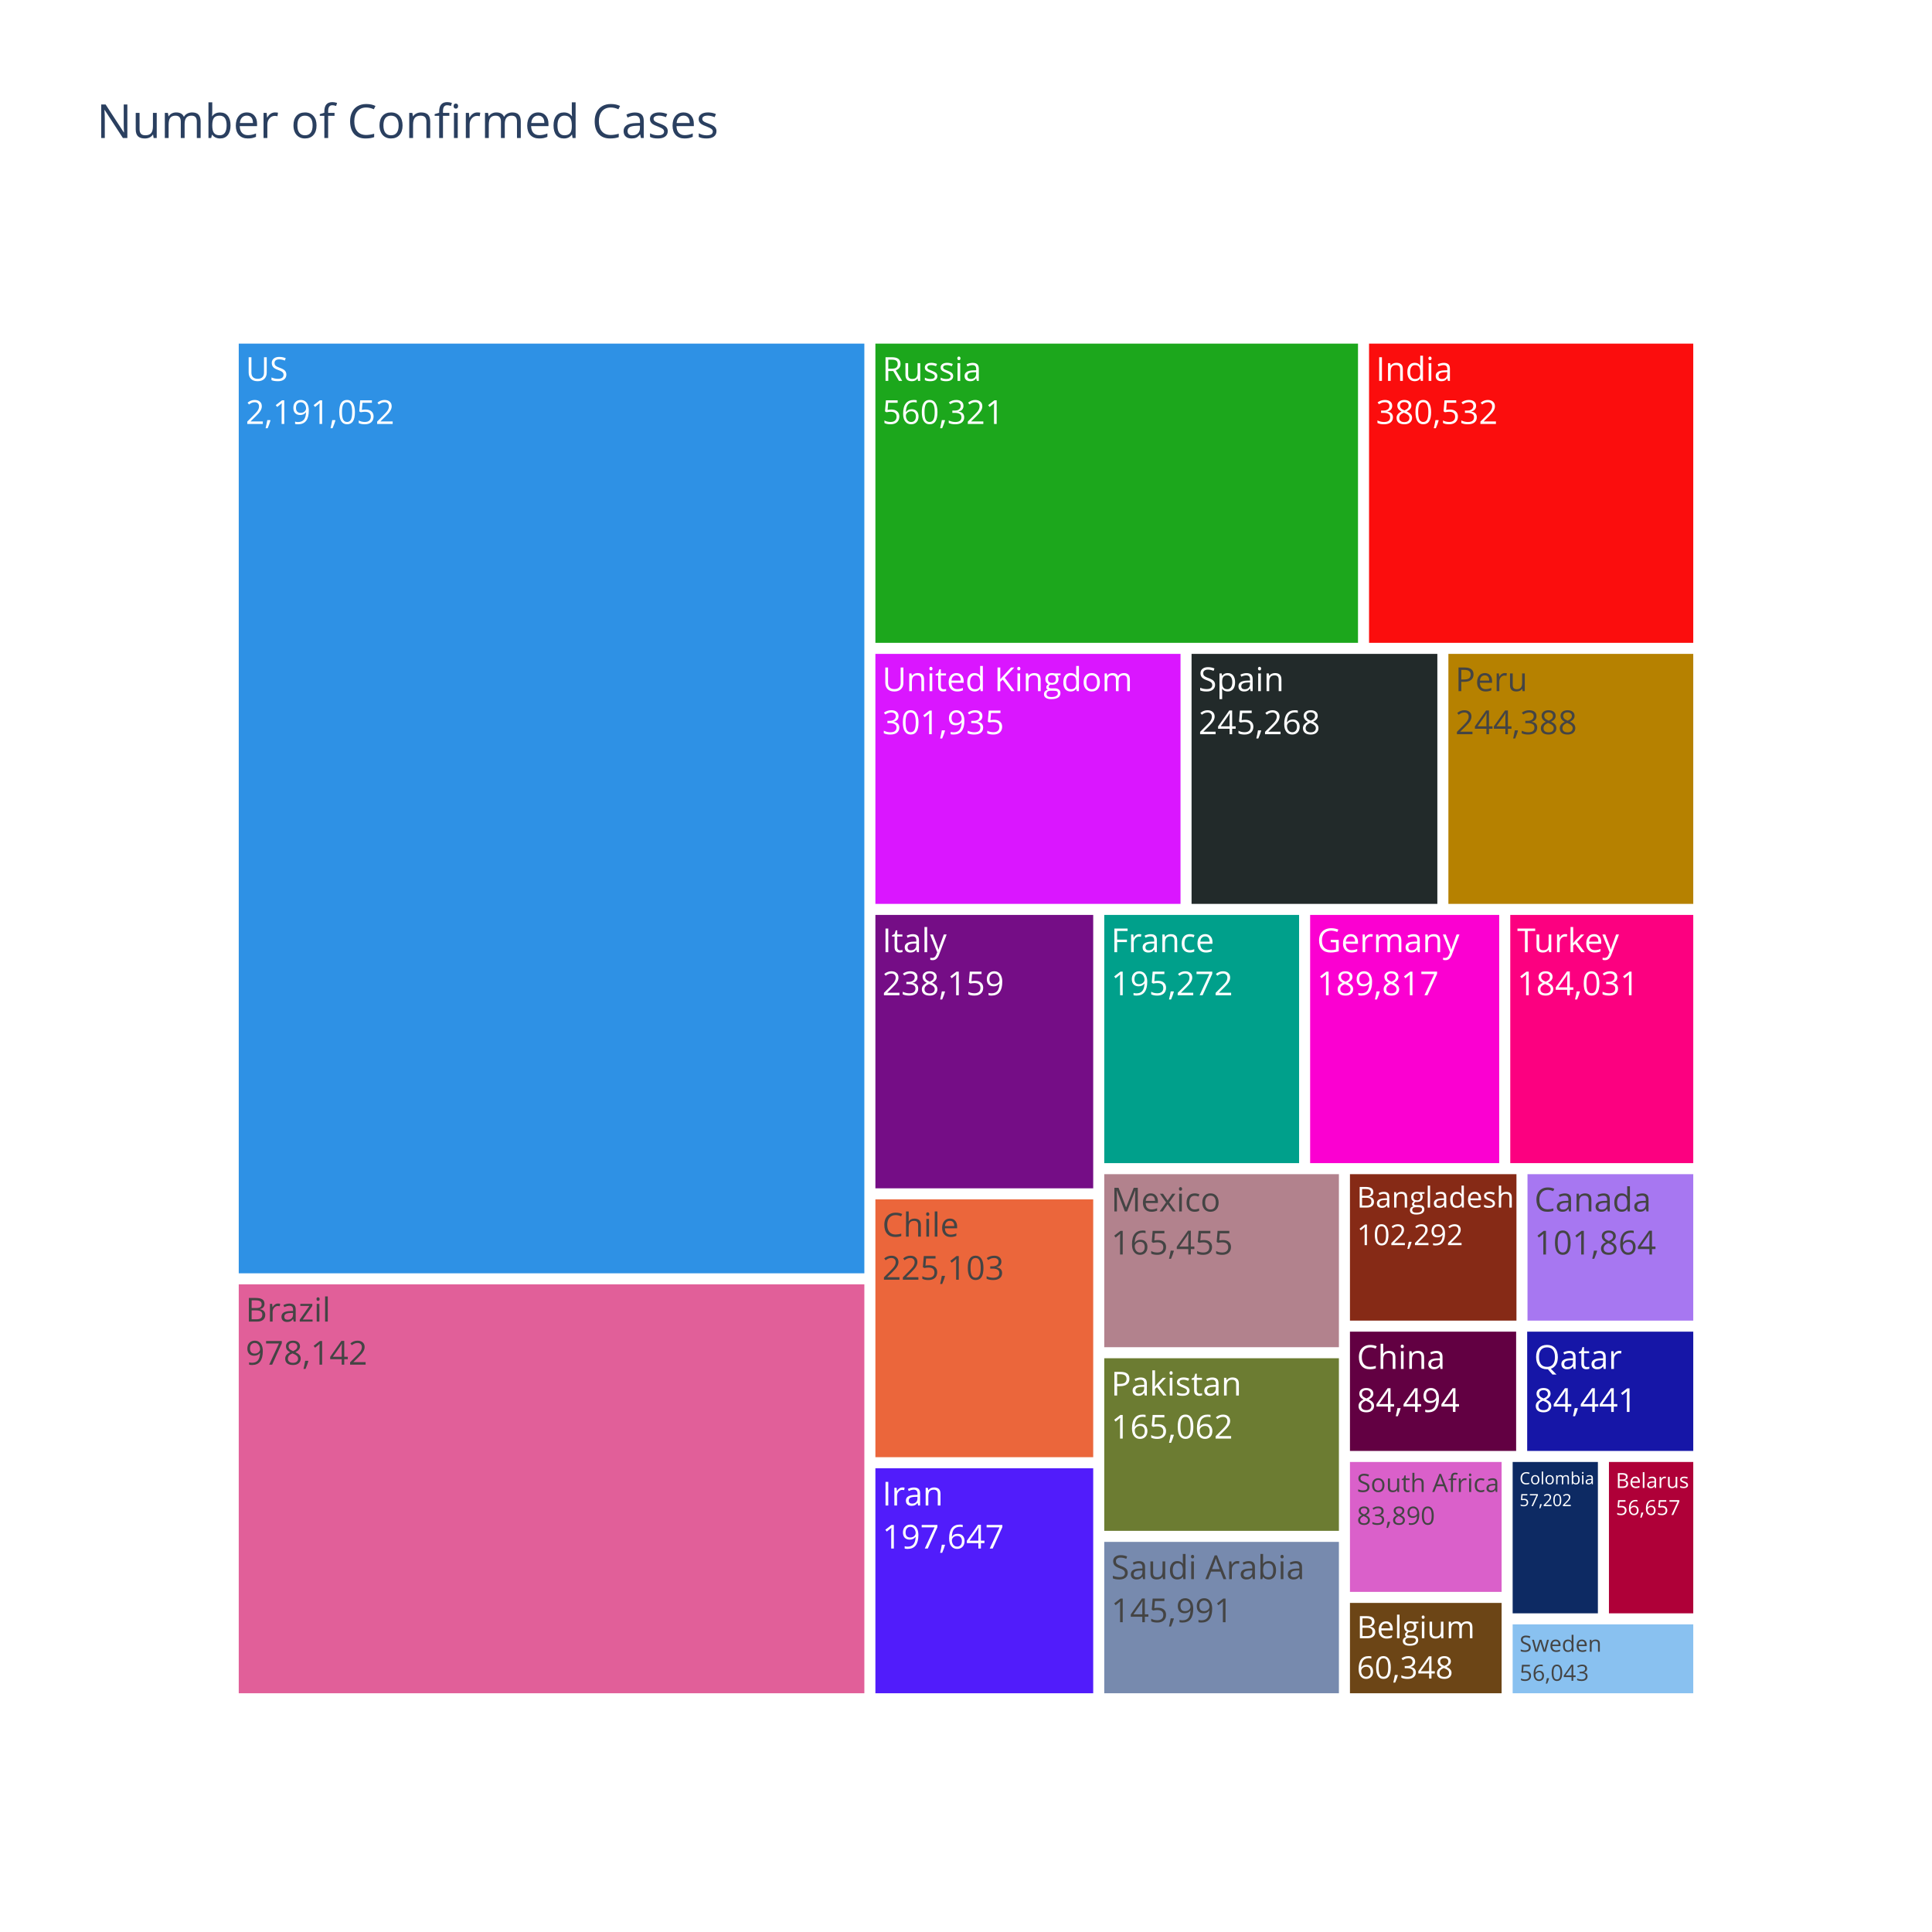
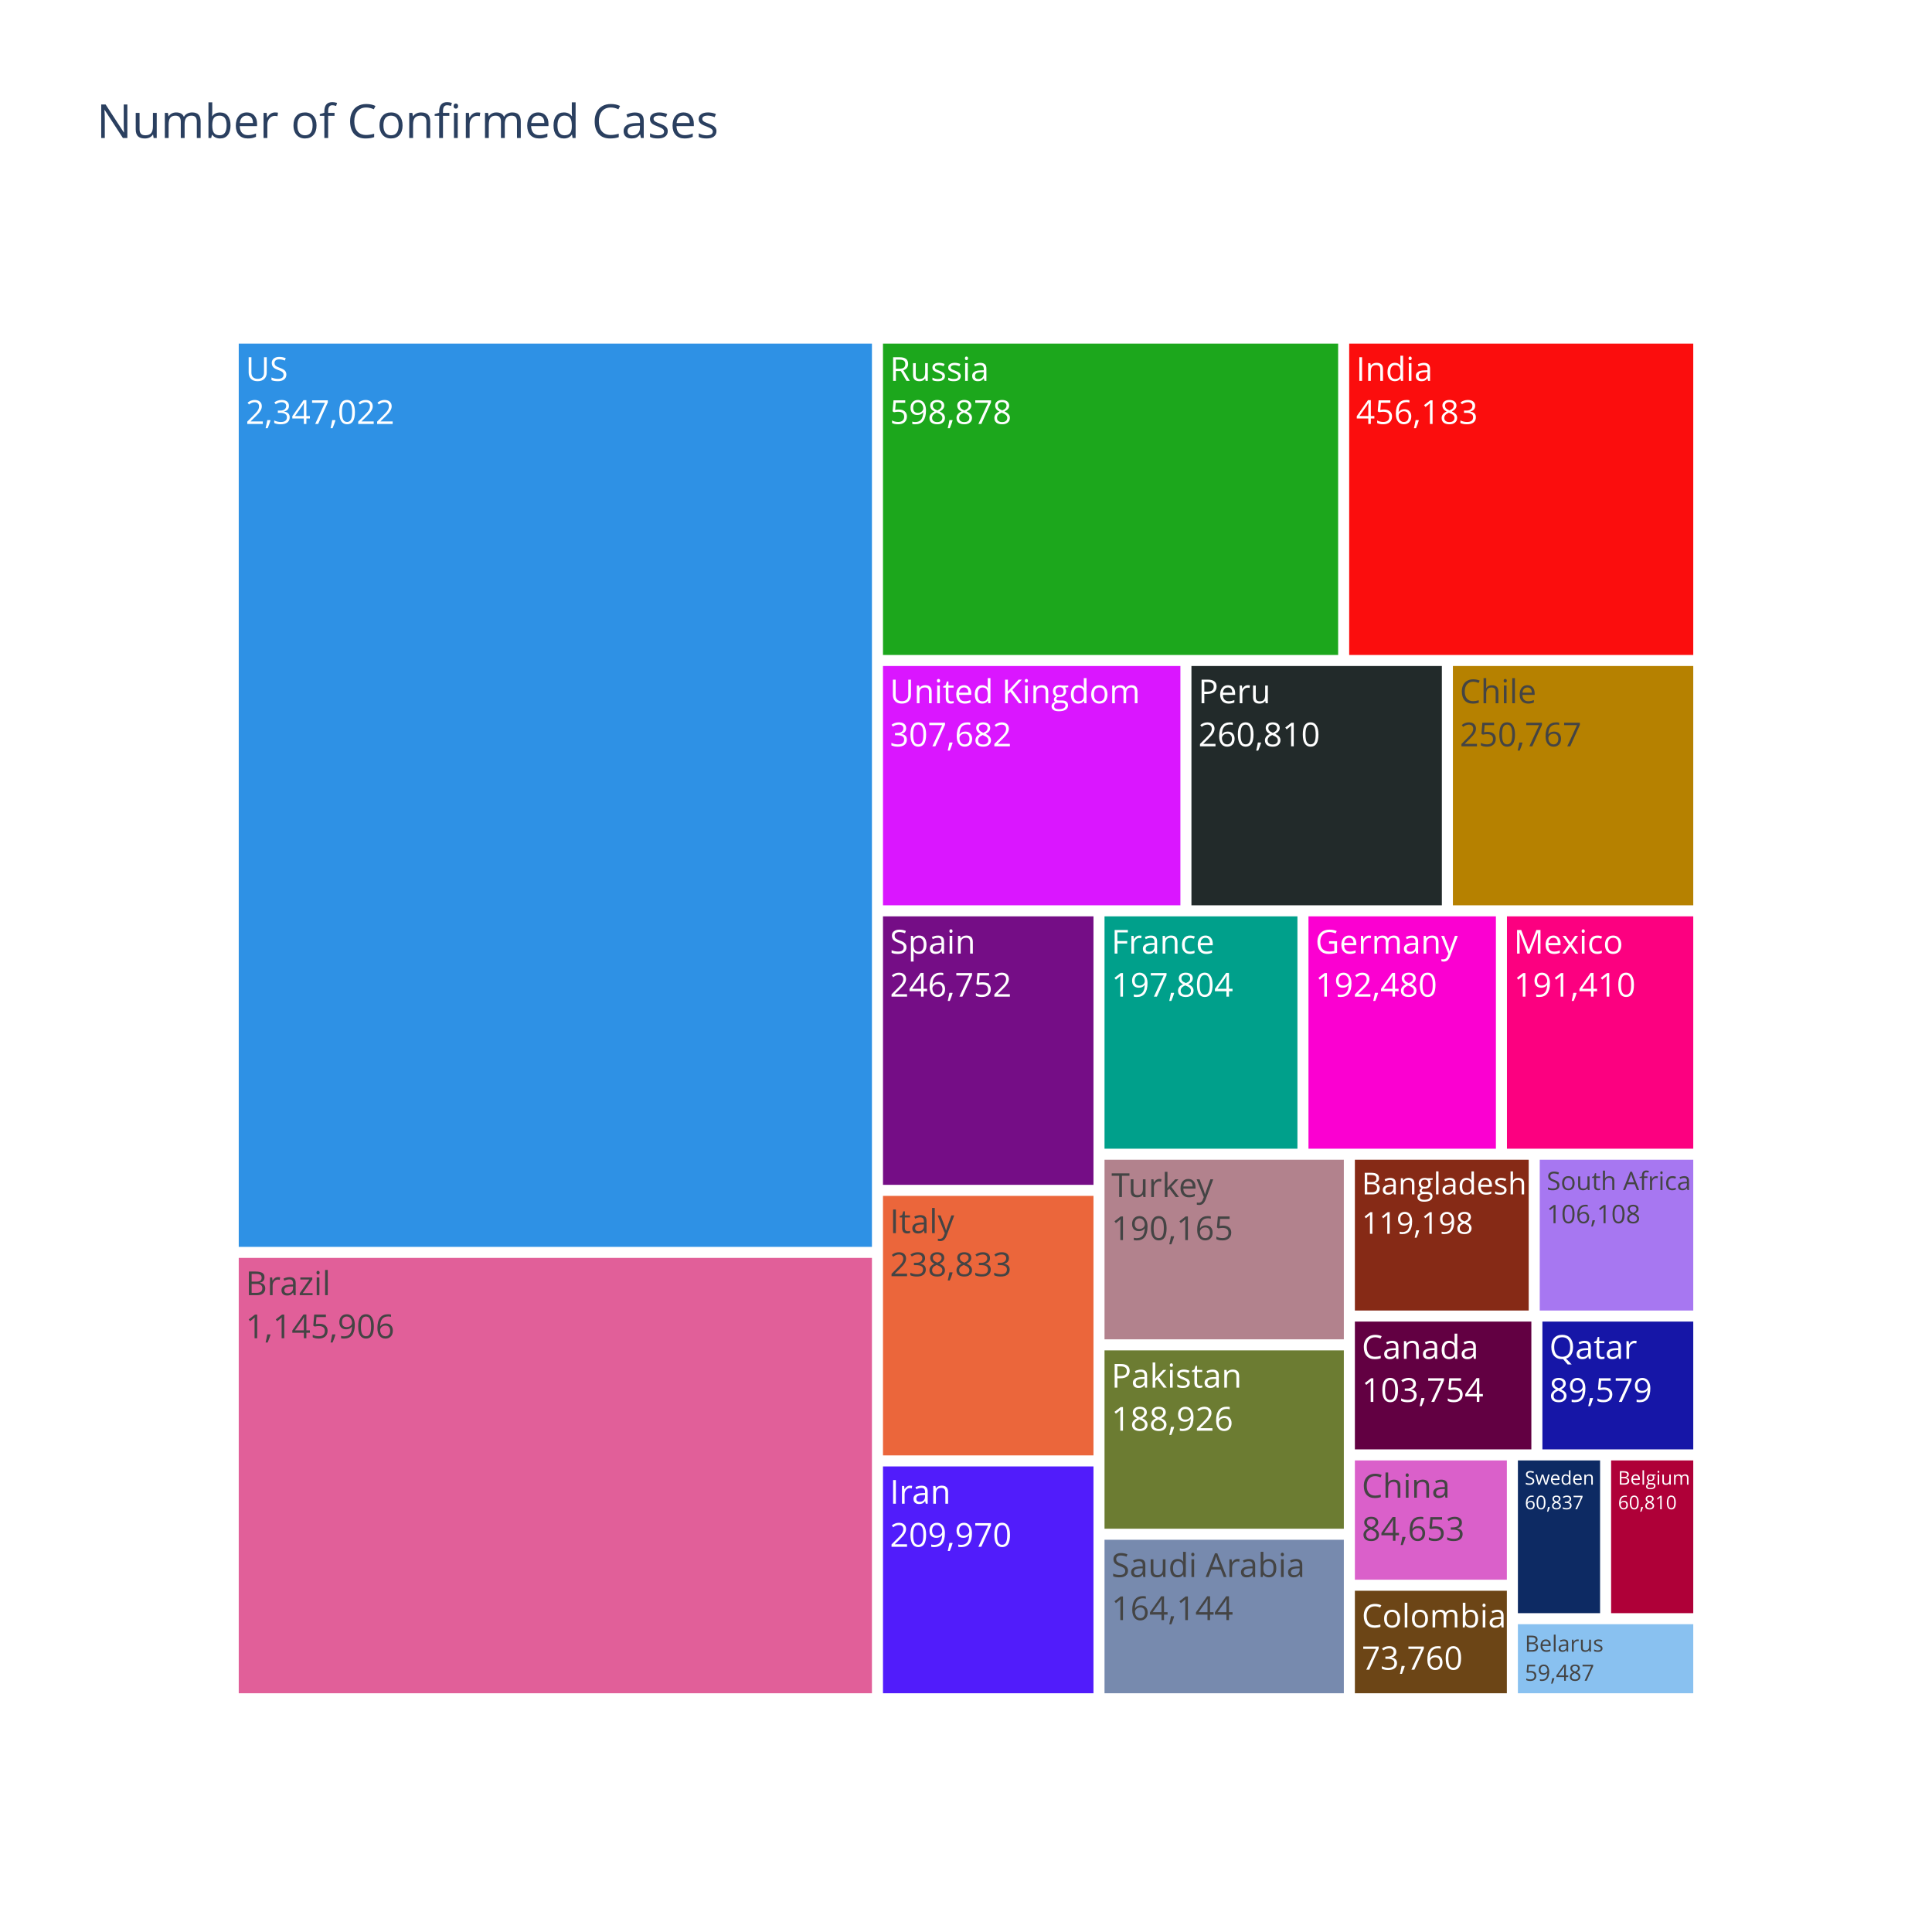
<svg xmlns="http://www.w3.org/2000/svg" class="main-svg" width="700" height="700" style="" viewBox="0 0 700 700">
  <rect x="0" y="0" width="700" height="700" style="fill: rgb(255, 255, 255); fill-opacity: 1;" />
-   <defs id="defs-7d663c">
+   <defs id="defs-53158d">
    <g class="clips" />
    <g class="gradients" />
  </defs>
  <g class="bglayer" />
  <g class="layer-below">
    <g class="imagelayer" />
    <g class="shapelayer" />
  </g>
  <g class="cartesianlayer" />
  <g class="polarlayer" />
  <g class="ternarylayer" />
  <g class="geolayer" />
  <g class="funnelarealayer" />
  <g class="pielayer" />
  <g class="treemaplayer">
    <g class="trace treemap" style="opacity: 1;">
      <g class="slice cursor-pointer">
        <path class="surface" d="M80,100L620,100L620,620L80,620Z" style="pointer-events: all; stroke-width: 0; fill: rgb(0, 0, 0); fill-opacity: 0; stroke: rgb(0, 0, 0); stroke-opacity: 0; opacity: 0;" />
        <g class="slicetext">
          <text data-notex="1" class="slicetext" text-anchor="start" x="0" y="0" style="font-family: 'Open Sans', verdana, arial, sans-serif; font-size: 12px; fill: rgb(42, 63, 95); fill-opacity: 1; white-space: pre;" transform="translate(86,114)"> </text>
        </g>
      </g>
      <g class="slice cursor-pointer">
-         <path class="surface" d="M86,124L313.671,124L313.671,461.84L86,461.84Z" style="pointer-events: all; stroke-width: 1; fill: rgb(46, 145, 229); fill-opacity: 1; stroke: rgb(255, 255, 255); stroke-opacity: 1; opacity: 1;" />
+         <path class="surface" d="M86,124L316.421,124L316.421,452.264L86,452.264Z" style="pointer-events: all; stroke-width: 1; fill: rgb(46, 145, 229); fill-opacity: 1; stroke: rgb(255, 255, 255); stroke-opacity: 1; opacity: 1;" />
        <g class="slicetext">
          <text data-notex="1" class="slicetext" text-anchor="start" x="0" y="0" style="font-family: 'Open Sans', verdana, arial, sans-serif; font-size: 12px; fill: rgb(255, 255, 255); fill-opacity: 1; white-space: pre;" transform="translate(89,138)">
            <tspan class="line" dy="0em" x="0" y="0">US</tspan>
-             <tspan class="line" dy="1.3em" x="0" y="0">2,191,052</tspan>
-           </text>
-         </g>
-       </g>
-       <g class="slice cursor-pointer">
-         <path class="surface" d="M86,464.84L313.671,464.84L313.671,614L86,614Z" style="pointer-events: all; stroke-width: 1; fill: rgb(225, 95, 153); fill-opacity: 1; stroke: rgb(255, 255, 255); stroke-opacity: 1; opacity: 1;" />
-         <g class="slicetext">
-           <text data-notex="1" class="slicetext" text-anchor="start" x="0" y="0" style="font-family: 'Open Sans', verdana, arial, sans-serif; font-size: 12px; fill: rgb(68, 68, 68); fill-opacity: 1; white-space: pre;" transform="translate(89,478.8402)">
+             <tspan class="line" dy="1.3em" x="0" y="0">2,347,022</tspan>
+           </text>
+         </g>
+       </g>
+       <g class="slice cursor-pointer">
+         <path class="surface" d="M86,455.264L316.421,455.264L316.421,614L86,614Z" style="pointer-events: all; stroke-width: 1; fill: rgb(225, 95, 153); fill-opacity: 1; stroke: rgb(255, 255, 255); stroke-opacity: 1; opacity: 1;" />
+         <g class="slicetext">
+           <text data-notex="1" class="slicetext" text-anchor="start" x="0" y="0" style="font-family: 'Open Sans', verdana, arial, sans-serif; font-size: 12px; fill: rgb(68, 68, 68); fill-opacity: 1; white-space: pre;" transform="translate(89,469.2642)">
            <tspan class="line" dy="0em" x="0" y="0">Brazil</tspan>
-             <tspan class="line" dy="1.3em" x="0" y="0">978,142</tspan>
-           </text>
-         </g>
-       </g>
-       <g class="slice cursor-pointer">
-         <path class="surface" d="M316.671,124L492.531,124L492.531,233.413L316.671,233.413Z" style="pointer-events: all; stroke-width: 1; fill: rgb(28, 167, 28); fill-opacity: 1; stroke: rgb(255, 255, 255); stroke-opacity: 1; opacity: 1;" />
-         <g class="slicetext">
-           <text data-notex="1" class="slicetext" text-anchor="start" x="0" y="0" style="font-family: 'Open Sans', verdana, arial, sans-serif; font-size: 12px; fill: rgb(255, 255, 255); fill-opacity: 1; white-space: pre;" transform="translate(319.6715,138)">
+             <tspan class="line" dy="1.3em" x="0" y="0">1,145,906</tspan>
+           </text>
+         </g>
+       </g>
+       <g class="slice cursor-pointer">
+         <path class="surface" d="M319.421,124L485.334,124L485.334,237.808L319.421,237.808Z" style="pointer-events: all; stroke-width: 1; fill: rgb(28, 167, 28); fill-opacity: 1; stroke: rgb(255, 255, 255); stroke-opacity: 1; opacity: 1;" />
+         <g class="slicetext">
+           <text data-notex="1" class="slicetext" text-anchor="start" x="0" y="0" style="font-family: 'Open Sans', verdana, arial, sans-serif; font-size: 12px; fill: rgb(255, 255, 255); fill-opacity: 1; white-space: pre;" transform="translate(322.4211,138)">
            <tspan class="line" dy="0em" x="0" y="0">Russia</tspan>
-             <tspan class="line" dy="1.3em" x="0" y="0">560,321</tspan>
-           </text>
-         </g>
-       </g>
-       <g class="slice cursor-pointer">
-         <path class="surface" d="M495.531,124L614,124L614,233.413L495.531,233.413Z" style="pointer-events: all; stroke-width: 1; fill: rgb(251, 13, 13); fill-opacity: 1; stroke: rgb(255, 255, 255); stroke-opacity: 1; opacity: 1;" />
-         <g class="slicetext">
-           <text data-notex="1" class="slicetext" text-anchor="start" x="0" y="0" style="font-family: 'Open Sans', verdana, arial, sans-serif; font-size: 12px; fill: rgb(255, 255, 255); fill-opacity: 1; white-space: pre;" transform="translate(498.5308,138)">
+             <tspan class="line" dy="1.3em" x="0" y="0">598,878</tspan>
+           </text>
+         </g>
+       </g>
+       <g class="slice cursor-pointer">
+         <path class="surface" d="M488.334,124L614,124L614,237.808L488.334,237.808Z" style="pointer-events: all; stroke-width: 1; fill: rgb(251, 13, 13); fill-opacity: 1; stroke: rgb(255, 255, 255); stroke-opacity: 1; opacity: 1;" />
+         <g class="slicetext">
+           <text data-notex="1" class="slicetext" text-anchor="start" x="0" y="0" style="font-family: 'Open Sans', verdana, arial, sans-serif; font-size: 12px; fill: rgb(255, 255, 255); fill-opacity: 1; white-space: pre;" transform="translate(491.334,138)">
            <tspan class="line" dy="0em" x="0" y="0">India</tspan>
-             <tspan class="line" dy="1.3em" x="0" y="0">380,532</tspan>
-           </text>
-         </g>
-       </g>
-       <g class="slice cursor-pointer">
-         <path class="surface" d="M316.671,236.413L428.225,236.413L428.225,327.992L316.671,327.992Z" style="pointer-events: all; stroke-width: 1; fill: rgb(218, 22, 255); fill-opacity: 1; stroke: rgb(255, 255, 255); stroke-opacity: 1; opacity: 1;" />
-         <g class="slicetext">
-           <text data-notex="1" class="slicetext" text-anchor="start" x="0" y="0" style="font-family: 'Open Sans', verdana, arial, sans-serif; font-size: 12px; fill: rgb(255, 255, 255); fill-opacity: 1; white-space: pre;" transform="translate(319.6715,250.4132)">
+             <tspan class="line" dy="1.3em" x="0" y="0">456,183</tspan>
+           </text>
+         </g>
+       </g>
+       <g class="slice cursor-pointer">
+         <path class="surface" d="M319.421,240.808L428.18,240.808L428.18,328.51L319.421,328.51Z" style="pointer-events: all; stroke-width: 1; fill: rgb(218, 22, 255); fill-opacity: 1; stroke: rgb(255, 255, 255); stroke-opacity: 1; opacity: 1;" />
+         <g class="slicetext">
+           <text data-notex="1" class="slicetext" text-anchor="start" x="0" y="0" style="font-family: 'Open Sans', verdana, arial, sans-serif; font-size: 12px; fill: rgb(255, 255, 255); fill-opacity: 1; white-space: pre;" transform="translate(322.4211,254.808)">
            <tspan class="line" dy="0em" x="0" y="0">United Kingdom</tspan>
-             <tspan class="line" dy="1.3em" x="0" y="0">301,935</tspan>
-           </text>
-         </g>
-       </g>
-       <g class="slice cursor-pointer">
-         <path class="surface" d="M431.225,236.413L521.28,236.413L521.28,327.992L431.225,327.992Z" style="pointer-events: all; stroke-width: 1; fill: rgb(34, 42, 42); fill-opacity: 1; stroke: rgb(255, 255, 255); stroke-opacity: 1; opacity: 1;" />
-         <g class="slicetext">
-           <text data-notex="1" class="slicetext" text-anchor="start" x="0" y="0" style="font-family: 'Open Sans', verdana, arial, sans-serif; font-size: 12px; fill: rgb(255, 255, 255); fill-opacity: 1; white-space: pre;" transform="translate(434.2252,250.4132)">
+             <tspan class="line" dy="1.3em" x="0" y="0">307,682</tspan>
+           </text>
+         </g>
+       </g>
+       <g class="slice cursor-pointer">
+         <path class="surface" d="M431.18,240.808L522.914,240.808L522.914,328.51L431.18,328.51Z" style="pointer-events: all; stroke-width: 1; fill: rgb(34, 42, 42); fill-opacity: 1; stroke: rgb(255, 255, 255); stroke-opacity: 1; opacity: 1;" />
+         <g class="slicetext">
+           <text data-notex="1" class="slicetext" text-anchor="start" x="0" y="0" style="font-family: 'Open Sans', verdana, arial, sans-serif; font-size: 12px; fill: rgb(255, 255, 255); fill-opacity: 1; white-space: pre;" transform="translate(434.1802,254.808)">
+             <tspan class="line" dy="0em" x="0" y="0">Peru</tspan>
+             <tspan class="line" dy="1.3em" x="0" y="0">260,810</tspan>
+           </text>
+         </g>
+       </g>
+       <g class="slice cursor-pointer">
+         <path class="surface" d="M525.914,240.808L614,240.808L614,328.51L525.914,328.51Z" style="pointer-events: all; stroke-width: 1; fill: rgb(182, 129, 0); fill-opacity: 1; stroke: rgb(255, 255, 255); stroke-opacity: 1; opacity: 1;" />
+         <g class="slicetext">
+           <text data-notex="1" class="slicetext" text-anchor="start" x="0" y="0" style="font-family: 'Open Sans', verdana, arial, sans-serif; font-size: 12px; fill: rgb(68, 68, 68); fill-opacity: 1; white-space: pre;" transform="translate(528.9141,254.808)">
+             <tspan class="line" dy="0em" x="0" y="0">Chile</tspan>
+             <tspan class="line" dy="1.3em" x="0" y="0">250,767</tspan>
+           </text>
+         </g>
+       </g>
+       <g class="slice cursor-pointer">
+         <path class="surface" d="M319.421,331.51L396.688,331.51L396.688,429.789L319.421,429.789Z" style="pointer-events: all; stroke-width: 1; fill: rgb(117, 13, 134); fill-opacity: 1; stroke: rgb(255, 255, 255); stroke-opacity: 1; opacity: 1;" />
+         <g class="slicetext">
+           <text data-notex="1" class="slicetext" text-anchor="start" x="0" y="0" style="font-family: 'Open Sans', verdana, arial, sans-serif; font-size: 12px; fill: rgb(255, 255, 255); fill-opacity: 1; white-space: pre;" transform="translate(322.4211,345.51)">
            <tspan class="line" dy="0em" x="0" y="0">Spain</tspan>
-             <tspan class="line" dy="1.3em" x="0" y="0">245,268</tspan>
-           </text>
-         </g>
-       </g>
-       <g class="slice cursor-pointer">
-         <path class="surface" d="M524.28,236.413L614,236.413L614,327.992L524.28,327.992Z" style="pointer-events: all; stroke-width: 1; fill: rgb(182, 129, 0); fill-opacity: 1; stroke: rgb(255, 255, 255); stroke-opacity: 1; opacity: 1;" />
-         <g class="slicetext">
-           <text data-notex="1" class="slicetext" text-anchor="start" x="0" y="0" style="font-family: 'Open Sans', verdana, arial, sans-serif; font-size: 12px; fill: rgb(68, 68, 68); fill-opacity: 1; white-space: pre;" transform="translate(527.2795,250.4132)">
-             <tspan class="line" dy="0em" x="0" y="0">Peru</tspan>
-             <tspan class="line" dy="1.3em" x="0" y="0">244,388</tspan>
-           </text>
-         </g>
-       </g>
-       <g class="slice cursor-pointer">
-         <path class="surface" d="M316.671,330.992L396.591,330.992L396.591,431.055L316.671,431.055Z" style="pointer-events: all; stroke-width: 1; fill: rgb(117, 13, 134); fill-opacity: 1; stroke: rgb(255, 255, 255); stroke-opacity: 1; opacity: 1;" />
-         <g class="slicetext">
-           <text data-notex="1" class="slicetext" text-anchor="start" x="0" y="0" style="font-family: 'Open Sans', verdana, arial, sans-serif; font-size: 12px; fill: rgb(255, 255, 255); fill-opacity: 1; white-space: pre;" transform="translate(319.6715,344.9925)">
+             <tspan class="line" dy="1.3em" x="0" y="0">246,752</tspan>
+           </text>
+         </g>
+       </g>
+       <g class="slice cursor-pointer">
+         <path class="surface" d="M319.421,432.789L396.688,432.789L396.688,527.818L319.421,527.818Z" style="pointer-events: all; stroke-width: 1; fill: rgb(235, 102, 59); fill-opacity: 1; stroke: rgb(255, 255, 255); stroke-opacity: 1; opacity: 1;" />
+         <g class="slicetext">
+           <text data-notex="1" class="slicetext" text-anchor="start" x="0" y="0" style="font-family: 'Open Sans', verdana, arial, sans-serif; font-size: 12px; fill: rgb(68, 68, 68); fill-opacity: 1; white-space: pre;" transform="translate(322.4211,446.7891)">
            <tspan class="line" dy="0em" x="0" y="0">Italy</tspan>
-             <tspan class="line" dy="1.3em" x="0" y="0">238,159</tspan>
-           </text>
-         </g>
-       </g>
-       <g class="slice cursor-pointer">
-         <path class="surface" d="M316.671,434.055L396.591,434.055L396.591,528.469L316.671,528.469Z" style="pointer-events: all; stroke-width: 1; fill: rgb(235, 102, 59); fill-opacity: 1; stroke: rgb(255, 255, 255); stroke-opacity: 1; opacity: 1;" />
-         <g class="slicetext">
-           <text data-notex="1" class="slicetext" text-anchor="start" x="0" y="0" style="font-family: 'Open Sans', verdana, arial, sans-serif; font-size: 12px; fill: rgb(68, 68, 68); fill-opacity: 1; white-space: pre;" transform="translate(319.6715,448.0555)">
-             <tspan class="line" dy="0em" x="0" y="0">Chile</tspan>
-             <tspan class="line" dy="1.3em" x="0" y="0">225,103</tspan>
-           </text>
-         </g>
-       </g>
-       <g class="slice cursor-pointer">
-         <path class="surface" d="M316.671,531.469L396.591,531.469L396.591,614L316.671,614Z" style="pointer-events: all; stroke-width: 1; fill: rgb(81, 28, 251); fill-opacity: 1; stroke: rgb(255, 255, 255); stroke-opacity: 1; opacity: 1;" />
-         <g class="slicetext">
-           <text data-notex="1" class="slicetext" text-anchor="start" x="0" y="0" style="font-family: 'Open Sans', verdana, arial, sans-serif; font-size: 12px; fill: rgb(255, 255, 255); fill-opacity: 1; white-space: pre;" transform="translate(319.6715,545.4685)">
+             <tspan class="line" dy="1.3em" x="0" y="0">238,833</tspan>
+           </text>
+         </g>
+       </g>
+       <g class="slice cursor-pointer">
+         <path class="surface" d="M319.421,530.818L396.688,530.818L396.688,614L319.421,614Z" style="pointer-events: all; stroke-width: 1; fill: rgb(81, 28, 251); fill-opacity: 1; stroke: rgb(255, 255, 255); stroke-opacity: 1; opacity: 1;" />
+         <g class="slicetext">
+           <text data-notex="1" class="slicetext" text-anchor="start" x="0" y="0" style="font-family: 'Open Sans', verdana, arial, sans-serif; font-size: 12px; fill: rgb(255, 255, 255); fill-opacity: 1; white-space: pre;" transform="translate(322.4211,544.818)">
            <tspan class="line" dy="0em" x="0" y="0">Iran</tspan>
-             <tspan class="line" dy="1.3em" x="0" y="0">197,647</tspan>
-           </text>
-         </g>
-       </g>
-       <g class="slice cursor-pointer">
-         <path class="surface" d="M399.591,330.992L471.187,330.992L471.187,421.925L399.591,421.925Z" style="pointer-events: all; stroke-width: 1; fill: rgb(0, 160, 139); fill-opacity: 1; stroke: rgb(255, 255, 255); stroke-opacity: 1; opacity: 1;" />
-         <g class="slicetext">
-           <text data-notex="1" class="slicetext" text-anchor="start" x="0" y="0" style="font-family: 'Open Sans', verdana, arial, sans-serif; font-size: 12px; fill: rgb(255, 255, 255); fill-opacity: 1; white-space: pre;" transform="translate(402.5909,344.9925)">
+             <tspan class="line" dy="1.3em" x="0" y="0">209,970</tspan>
+           </text>
+         </g>
+       </g>
+       <g class="slice cursor-pointer">
+         <path class="surface" d="M399.688,331.51L470.585,331.51L470.585,416.698L399.688,416.698Z" style="pointer-events: all; stroke-width: 1; fill: rgb(0, 160, 139); fill-opacity: 1; stroke: rgb(255, 255, 255); stroke-opacity: 1; opacity: 1;" />
+         <g class="slicetext">
+           <text data-notex="1" class="slicetext" text-anchor="start" x="0" y="0" style="font-family: 'Open Sans', verdana, arial, sans-serif; font-size: 12px; fill: rgb(255, 255, 255); fill-opacity: 1; white-space: pre;" transform="translate(402.6882,345.51)">
            <tspan class="line" dy="0em" x="0" y="0">France</tspan>
-             <tspan class="line" dy="1.3em" x="0" y="0">195,272</tspan>
-           </text>
-         </g>
-       </g>
-       <g class="slice cursor-pointer">
-         <path class="surface" d="M474.187,330.992L543.698,330.992L543.698,421.925L474.187,421.925Z" style="pointer-events: all; stroke-width: 1; fill: rgb(251, 0, 209); fill-opacity: 1; stroke: rgb(255, 255, 255); stroke-opacity: 1; opacity: 1;" />
-         <g class="slicetext">
-           <text data-notex="1" class="slicetext" text-anchor="start" x="0" y="0" style="font-family: 'Open Sans', verdana, arial, sans-serif; font-size: 12px; fill: rgb(255, 255, 255); fill-opacity: 1; white-space: pre;" transform="translate(477.1866,344.9925)">
+             <tspan class="line" dy="1.3em" x="0" y="0">197,804</tspan>
+           </text>
+         </g>
+       </g>
+       <g class="slice cursor-pointer">
+         <path class="surface" d="M473.585,331.51L542.492,331.51L542.492,416.698L473.585,416.698Z" style="pointer-events: all; stroke-width: 1; fill: rgb(251, 0, 209); fill-opacity: 1; stroke: rgb(255, 255, 255); stroke-opacity: 1; opacity: 1;" />
+         <g class="slicetext">
+           <text data-notex="1" class="slicetext" text-anchor="start" x="0" y="0" style="font-family: 'Open Sans', verdana, arial, sans-serif; font-size: 12px; fill: rgb(255, 255, 255); fill-opacity: 1; white-space: pre;" transform="translate(476.5847,345.51)">
            <tspan class="line" dy="0em" x="0" y="0">Germany</tspan>
-             <tspan class="line" dy="1.3em" x="0" y="0">189,817</tspan>
-           </text>
-         </g>
-       </g>
-       <g class="slice cursor-pointer">
-         <path class="surface" d="M546.698,330.992L614,330.992L614,421.925L546.698,421.925Z" style="pointer-events: all; stroke-width: 1; fill: rgb(252, 0, 128); fill-opacity: 1; stroke: rgb(255, 255, 255); stroke-opacity: 1; opacity: 1;" />
-         <g class="slicetext">
-           <text data-notex="1" class="slicetext" text-anchor="start" x="0" y="0" style="font-family: 'Open Sans', verdana, arial, sans-serif; font-size: 12px; fill: rgb(255, 255, 255); fill-opacity: 1; white-space: pre;" transform="translate(549.6985,344.9925)">
+             <tspan class="line" dy="1.3em" x="0" y="0">192,480</tspan>
+           </text>
+         </g>
+       </g>
+       <g class="slice cursor-pointer">
+         <path class="surface" d="M545.492,331.51L614,331.51L614,416.698L545.492,416.698Z" style="pointer-events: all; stroke-width: 1; fill: rgb(252, 0, 128); fill-opacity: 1; stroke: rgb(255, 255, 255); stroke-opacity: 1; opacity: 1;" />
+         <g class="slicetext">
+           <text data-notex="1" class="slicetext" text-anchor="start" x="0" y="0" style="font-family: 'Open Sans', verdana, arial, sans-serif; font-size: 12px; fill: rgb(255, 255, 255); fill-opacity: 1; white-space: pre;" transform="translate(548.4922,345.51)">
+             <tspan class="line" dy="0em" x="0" y="0">Mexico</tspan>
+             <tspan class="line" dy="1.3em" x="0" y="0">191,410</tspan>
+           </text>
+         </g>
+       </g>
+       <g class="slice cursor-pointer">
+         <path class="surface" d="M399.688,419.698L487.398,419.698L487.398,485.765L399.688,485.765Z" style="pointer-events: all; stroke-width: 1; fill: rgb(178, 130, 141); fill-opacity: 1; stroke: rgb(255, 255, 255); stroke-opacity: 1; opacity: 1;" />
+         <g class="slicetext">
+           <text data-notex="1" class="slicetext" text-anchor="start" x="0" y="0" style="font-family: 'Open Sans', verdana, arial, sans-serif; font-size: 12px; fill: rgb(68, 68, 68); fill-opacity: 1; white-space: pre;" transform="translate(402.6882,433.6978)">
            <tspan class="line" dy="0em" x="0" y="0">Turkey</tspan>
-             <tspan class="line" dy="1.3em" x="0" y="0">184,031</tspan>
-           </text>
-         </g>
-       </g>
-       <g class="slice cursor-pointer">
-         <path class="surface" d="M399.591,424.925L485.612,424.925L485.612,488.618L399.591,488.618Z" style="pointer-events: all; stroke-width: 1; fill: rgb(178, 130, 141); fill-opacity: 1; stroke: rgb(255, 255, 255); stroke-opacity: 1; opacity: 1;" />
-         <g class="slicetext">
-           <text data-notex="1" class="slicetext" text-anchor="start" x="0" y="0" style="font-family: 'Open Sans', verdana, arial, sans-serif; font-size: 12px; fill: rgb(68, 68, 68); fill-opacity: 1; white-space: pre;" transform="translate(402.5909,438.9255)">
-             <tspan class="line" dy="0em" x="0" y="0">Mexico</tspan>
-             <tspan class="line" dy="1.3em" x="0" y="0">165,455</tspan>
-           </text>
-         </g>
-       </g>
-       <g class="slice cursor-pointer">
-         <path class="surface" d="M399.591,491.618L485.612,491.618L485.612,555.153L399.591,555.153Z" style="pointer-events: all; stroke-width: 1; fill: rgb(108, 124, 50); fill-opacity: 1; stroke: rgb(255, 255, 255); stroke-opacity: 1; opacity: 1;" />
-         <g class="slicetext">
-           <text data-notex="1" class="slicetext" text-anchor="start" x="0" y="0" style="font-family: 'Open Sans', verdana, arial, sans-serif; font-size: 12px; fill: rgb(255, 255, 255); fill-opacity: 1; white-space: pre;" transform="translate(402.5909,505.6183)">
+             <tspan class="line" dy="1.3em" x="0" y="0">190,165</tspan>
+           </text>
+         </g>
+       </g>
+       <g class="slice cursor-pointer">
+         <path class="surface" d="M399.688,488.765L487.398,488.765L487.398,554.383L399.688,554.383Z" style="pointer-events: all; stroke-width: 1; fill: rgb(108, 124, 50); fill-opacity: 1; stroke: rgb(255, 255, 255); stroke-opacity: 1; opacity: 1;" />
+         <g class="slicetext">
+           <text data-notex="1" class="slicetext" text-anchor="start" x="0" y="0" style="font-family: 'Open Sans', verdana, arial, sans-serif; font-size: 12px; fill: rgb(255, 255, 255); fill-opacity: 1; white-space: pre;" transform="translate(402.6882,502.7655)">
            <tspan class="line" dy="0em" x="0" y="0">Pakistan</tspan>
-             <tspan class="line" dy="1.3em" x="0" y="0">165,062</tspan>
-           </text>
-         </g>
-       </g>
-       <g class="slice cursor-pointer">
-         <path class="surface" d="M399.591,558.153L485.612,558.153L485.612,614L399.591,614Z" style="pointer-events: all; stroke-width: 1; fill: rgb(119, 138, 174); fill-opacity: 1; stroke: rgb(255, 255, 255); stroke-opacity: 1; opacity: 1;" />
-         <g class="slicetext">
-           <text data-notex="1" class="slicetext" text-anchor="start" x="0" y="0" style="font-family: 'Open Sans', verdana, arial, sans-serif; font-size: 12px; fill: rgb(68, 68, 68); fill-opacity: 1; white-space: pre;" transform="translate(402.5909,572.1528)">
+             <tspan class="line" dy="1.3em" x="0" y="0">188,926</tspan>
+           </text>
+         </g>
+       </g>
+       <g class="slice cursor-pointer">
+         <path class="surface" d="M399.688,557.383L487.398,557.383L487.398,614L399.688,614Z" style="pointer-events: all; stroke-width: 1; fill: rgb(119, 138, 174); fill-opacity: 1; stroke: rgb(255, 255, 255); stroke-opacity: 1; opacity: 1;" />
+         <g class="slicetext">
+           <text data-notex="1" class="slicetext" text-anchor="start" x="0" y="0" style="font-family: 'Open Sans', verdana, arial, sans-serif; font-size: 12px; fill: rgb(68, 68, 68); fill-opacity: 1; white-space: pre;" transform="translate(402.6882,571.3831)">
            <tspan class="line" dy="0em" x="0" y="0">Saudi Arabia</tspan>
-             <tspan class="line" dy="1.3em" x="0" y="0">145,991</tspan>
-           </text>
-         </g>
-       </g>
-       <g class="slice cursor-pointer">
-         <path class="surface" d="M488.612,424.925L549.941,424.925L549.941,478.985L488.612,478.985Z" style="pointer-events: all; stroke-width: 1; fill: rgb(134, 42, 22); fill-opacity: 1; stroke: rgb(255, 255, 255); stroke-opacity: 1; opacity: 1;" />
-         <g class="slicetext">
-           <text data-notex="1" class="slicetext" text-anchor="start" x="0" y="0" style="font-family: 'Open Sans', verdana, arial, sans-serif; font-size: 12px; fill: rgb(255, 255, 255); fill-opacity: 1; white-space: pre;" transform="translate(491.6119,437.5265)scale(0.8728207)">
+             <tspan class="line" dy="1.3em" x="0" y="0">164,144</tspan>
+           </text>
+         </g>
+       </g>
+       <g class="slice cursor-pointer">
+         <path class="surface" d="M490.398,419.698L554.377,419.698L554.377,475.329L490.398,475.329Z" style="pointer-events: all; stroke-width: 1; fill: rgb(134, 42, 22); fill-opacity: 1; stroke: rgb(255, 255, 255); stroke-opacity: 1; opacity: 1;" />
+         <g class="slicetext">
+           <text data-notex="1" class="slicetext" text-anchor="start" x="0" y="0" style="font-family: 'Open Sans', verdana, arial, sans-serif; font-size: 12px; fill: rgb(255, 255, 255); fill-opacity: 1; white-space: pre;" transform="translate(493.3978,432.7587)scale(0.9146274)">
            <tspan class="line" dy="0em" x="0" y="0">Bangladesh</tspan>
-             <tspan class="line" dy="1.3em" x="0" y="0">102,292</tspan>
-           </text>
-         </g>
-       </g>
-       <g class="slice cursor-pointer">
-         <path class="surface" d="M552.941,424.925L614,424.925L614,478.985L552.941,478.985Z" style="pointer-events: all; stroke-width: 1; fill: rgb(167, 119, 241); fill-opacity: 1; stroke: rgb(255, 255, 255); stroke-opacity: 1; opacity: 1;" />
-         <g class="slicetext">
-           <text data-notex="1" class="slicetext" text-anchor="start" x="0" y="0" style="font-family: 'Open Sans', verdana, arial, sans-serif; font-size: 12px; fill: rgb(68, 68, 68); fill-opacity: 1; white-space: pre;" transform="translate(555.9405,438.9255)">
+             <tspan class="line" dy="1.3em" x="0" y="0">119,198</tspan>
+           </text>
+         </g>
+       </g>
+       <g class="slice cursor-pointer">
+         <path class="surface" d="M557.377,419.698L614,419.698L614,475.329L557.377,475.329Z" style="pointer-events: all; stroke-width: 1; fill: rgb(167, 119, 241); fill-opacity: 1; stroke: rgb(255, 255, 255); stroke-opacity: 1; opacity: 1;" />
+         <g class="slicetext">
+           <text data-notex="1" class="slicetext" text-anchor="start" x="0" y="0" style="font-family: 'Open Sans', verdana, arial, sans-serif; font-size: 12px; fill: rgb(68, 68, 68); fill-opacity: 1; white-space: pre;" transform="translate(560.3766,431.1731)scale(0.7704866)">
+             <tspan class="line" dy="0em" x="0" y="0">South Africa</tspan>
+             <tspan class="line" dy="1.3em" x="0" y="0">106,108</tspan>
+           </text>
+         </g>
+       </g>
+       <g class="slice cursor-pointer">
+         <path class="surface" d="M490.398,478.329L555.34,478.329L555.34,525.64L490.398,525.64Z" style="pointer-events: all; stroke-width: 1; fill: rgb(98, 0, 66); fill-opacity: 1; stroke: rgb(255, 255, 255); stroke-opacity: 1; opacity: 1;" />
+         <g class="slicetext">
+           <text data-notex="1" class="slicetext" text-anchor="start" x="0" y="0" style="font-family: 'Open Sans', verdana, arial, sans-serif; font-size: 12px; fill: rgb(255, 255, 255); fill-opacity: 1; white-space: pre;" transform="translate(493.3978,492.329)">
            <tspan class="line" dy="0em" x="0" y="0">Canada</tspan>
-             <tspan class="line" dy="1.3em" x="0" y="0">101,864</tspan>
-           </text>
-         </g>
-       </g>
-       <g class="slice cursor-pointer">
-         <path class="surface" d="M488.612,481.985L549.826,481.985L549.826,526.201L488.612,526.201Z" style="pointer-events: all; stroke-width: 1; fill: rgb(98, 0, 66); fill-opacity: 1; stroke: rgb(255, 255, 255); stroke-opacity: 1; opacity: 1;" />
-         <g class="slicetext">
-           <text data-notex="1" class="slicetext" text-anchor="start" x="0" y="0" style="font-family: 'Open Sans', verdana, arial, sans-serif; font-size: 12px; fill: rgb(255, 255, 255); fill-opacity: 1; white-space: pre;" transform="translate(491.6119,495.9851)">
+             <tspan class="line" dy="1.3em" x="0" y="0">103,754</tspan>
+           </text>
+         </g>
+       </g>
+       <g class="slice cursor-pointer">
+         <path class="surface" d="M558.34,478.329L614,478.329L614,525.64L558.34,525.64Z" style="pointer-events: all; stroke-width: 1; fill: rgb(22, 22, 167); fill-opacity: 1; stroke: rgb(255, 255, 255); stroke-opacity: 1; opacity: 1;" />
+         <g class="slicetext">
+           <text data-notex="1" class="slicetext" text-anchor="start" x="0" y="0" style="font-family: 'Open Sans', verdana, arial, sans-serif; font-size: 12px; fill: rgb(255, 255, 255); fill-opacity: 1; white-space: pre;" transform="translate(561.3401,492.329)">
+             <tspan class="line" dy="0em" x="0" y="0">Qatar</tspan>
+             <tspan class="line" dy="1.3em" x="0" y="0">89,579</tspan>
+           </text>
+         </g>
+       </g>
+       <g class="slice cursor-pointer">
+         <path class="surface" d="M490.398,528.64L546.463,528.64L546.463,572.858L490.398,572.858Z" style="pointer-events: all; stroke-width: 1; fill: rgb(218, 96, 202); fill-opacity: 1; stroke: rgb(255, 255, 255); stroke-opacity: 1; opacity: 1;" />
+         <g class="slicetext">
+           <text data-notex="1" class="slicetext" text-anchor="start" x="0" y="0" style="font-family: 'Open Sans', verdana, arial, sans-serif; font-size: 12px; fill: rgb(68, 68, 68); fill-opacity: 1; white-space: pre;" transform="translate(493.3978,542.6399)">
            <tspan class="line" dy="0em" x="0" y="0">China</tspan>
-             <tspan class="line" dy="1.3em" x="0" y="0">84,494</tspan>
-           </text>
-         </g>
-       </g>
-       <g class="slice cursor-pointer">
-         <path class="surface" d="M552.826,481.985L614,481.985L614,526.201L552.826,526.201Z" style="pointer-events: all; stroke-width: 1; fill: rgb(22, 22, 167); fill-opacity: 1; stroke: rgb(255, 255, 255); stroke-opacity: 1; opacity: 1;" />
-         <g class="slicetext">
-           <text data-notex="1" class="slicetext" text-anchor="start" x="0" y="0" style="font-family: 'Open Sans', verdana, arial, sans-serif; font-size: 12px; fill: rgb(255, 255, 255); fill-opacity: 1; white-space: pre;" transform="translate(555.8261,495.9851)">
-             <tspan class="line" dy="0em" x="0" y="0">Qatar</tspan>
-             <tspan class="line" dy="1.3em" x="0" y="0">84,441</tspan>
-           </text>
-         </g>
-       </g>
-       <g class="slice cursor-pointer">
-         <path class="surface" d="M488.612,529.201L544.562,529.201L544.562,577.266L488.612,577.266Z" style="pointer-events: all; stroke-width: 1; fill: rgb(218, 96, 202); fill-opacity: 1; stroke: rgb(255, 255, 255); stroke-opacity: 1; opacity: 1;" />
-         <g class="slicetext">
-           <text data-notex="1" class="slicetext" text-anchor="start" x="0" y="0" style="font-family: 'Open Sans', verdana, arial, sans-serif; font-size: 12px; fill: rgb(68, 68, 68); fill-opacity: 1; white-space: pre;" transform="translate(491.6119,540.5634)scale(0.7602328)">
-             <tspan class="line" dy="0em" x="0" y="0">South Africa</tspan>
-             <tspan class="line" dy="1.3em" x="0" y="0">83,890</tspan>
-           </text>
-         </g>
-       </g>
-       <g class="slice cursor-pointer">
-         <path class="surface" d="M488.612,580.266L544.562,580.266L544.562,614L488.612,614Z" style="pointer-events: all; stroke-width: 1; fill: rgb(108, 69, 22); fill-opacity: 1; stroke: rgb(255, 255, 255); stroke-opacity: 1; opacity: 1;" />
-         <g class="slicetext">
-           <text data-notex="1" class="slicetext" text-anchor="start" x="0" y="0" style="font-family: 'Open Sans', verdana, arial, sans-serif; font-size: 12px; fill: rgb(255, 255, 255); fill-opacity: 1; white-space: pre;" transform="translate(491.6119,593.569)scale(0.9366778)">
+             <tspan class="line" dy="1.3em" x="0" y="0">84,653</tspan>
+           </text>
+         </g>
+       </g>
+       <g class="slice cursor-pointer">
+         <path class="surface" d="M490.398,575.858L546.463,575.858L546.463,614L490.398,614Z" style="pointer-events: all; stroke-width: 1; fill: rgb(108, 69, 22); fill-opacity: 1; stroke: rgb(255, 255, 255); stroke-opacity: 1; opacity: 1;" />
+         <g class="slicetext">
+           <text data-notex="1" class="slicetext" text-anchor="start" x="0" y="0" style="font-family: 'Open Sans', verdana, arial, sans-serif; font-size: 12px; fill: rgb(255, 255, 255); fill-opacity: 1; white-space: pre;" transform="translate(493.3978,589.653)scale(0.9813711)">
+             <tspan class="line" dy="0em" x="0" y="0">Colombia</tspan>
+             <tspan class="line" dy="1.3em" x="0" y="0">73,760</tspan>
+           </text>
+         </g>
+       </g>
+       <g class="slice cursor-pointer">
+         <path class="surface" d="M549.463,528.64L580.239,528.64L580.239,584.981L549.463,584.981Z" style="pointer-events: all; stroke-width: 1; fill: rgb(13, 42, 99); fill-opacity: 1; stroke: rgb(255, 255, 255); stroke-opacity: 1; opacity: 1;" />
+         <g class="slicetext">
+           <text data-notex="1" class="slicetext" text-anchor="start" x="0" y="0" style="font-family: 'Open Sans', verdana, arial, sans-serif; font-size: 12px; fill: rgb(255, 255, 255); fill-opacity: 1; white-space: pre;" transform="translate(552.4631,537.9232)scale(0.5712036)">
+             <tspan class="line" dy="0em" x="0" y="0">Sweden</tspan>
+             <tspan class="line" dy="1.3em" x="0" y="0">60,837</tspan>
+           </text>
+         </g>
+       </g>
+       <g class="slice cursor-pointer">
+         <path class="surface" d="M583.239,528.64L614,528.64L614,584.981L583.239,584.981Z" style="pointer-events: all; stroke-width: 1; fill: rgb(175, 0, 56); fill-opacity: 1; stroke: rgb(255, 255, 255); stroke-opacity: 1; opacity: 1;" />
+         <g class="slicetext">
+           <text data-notex="1" class="slicetext" text-anchor="start" x="0" y="0" style="font-family: 'Open Sans', verdana, arial, sans-serif; font-size: 12px; fill: rgb(255, 255, 255); fill-opacity: 1; white-space: pre;" transform="translate(586.239,537.9216)scale(0.5710637)">
            <tspan class="line" dy="0em" x="0" y="0">Belgium</tspan>
-             <tspan class="line" dy="1.3em" x="0" y="0">60,348</tspan>
-           </text>
-         </g>
-       </g>
-       <g class="slice cursor-pointer">
-         <path class="surface" d="M547.562,529.201L579.447,529.201L579.447,585.039L547.562,585.039Z" style="pointer-events: all; stroke-width: 1; fill: rgb(13, 42, 99); fill-opacity: 1; stroke: rgb(255, 255, 255); stroke-opacity: 1; opacity: 1;" />
-         <g class="slicetext">
-           <text data-notex="1" class="slicetext" text-anchor="start" x="0" y="0" style="font-family: 'Open Sans', verdana, arial, sans-serif; font-size: 12px; fill: rgb(255, 255, 255); fill-opacity: 1; white-space: pre;" transform="translate(550.5615,537.7823)scale(0.5074019)">
-             <tspan class="line" dy="0em" x="0" y="0">Colombia</tspan>
-             <tspan class="line" dy="1.3em" x="0" y="0">57,202</tspan>
-           </text>
-         </g>
-       </g>
-       <g class="slice cursor-pointer">
-         <path class="surface" d="M582.447,529.201L614,529.201L614,585.039L582.447,585.039Z" style="pointer-events: all; stroke-width: 1; fill: rgb(175, 0, 56); fill-opacity: 1; stroke: rgb(255, 255, 255); stroke-opacity: 1; opacity: 1;" />
-         <g class="slicetext">
-           <text data-notex="1" class="slicetext" text-anchor="start" x="0" y="0" style="font-family: 'Open Sans', verdana, arial, sans-serif; font-size: 12px; fill: rgb(255, 255, 255); fill-opacity: 1; white-space: pre;" transform="translate(585.447,539.1092)scale(0.6280319)">
+             <tspan class="line" dy="1.3em" x="0" y="0">60,810</tspan>
+           </text>
+         </g>
+       </g>
+       <g class="slice cursor-pointer">
+         <path class="surface" d="M549.463,587.981L614,587.981L614,614L549.463,614Z" style="pointer-events: all; stroke-width: 1; fill: rgb(137, 193, 240); fill-opacity: 1; stroke: rgb(255, 255, 255); stroke-opacity: 1; opacity: 1;" />
+         <g class="slicetext">
+           <text data-notex="1" class="slicetext" text-anchor="start" x="0" y="0" style="font-family: 'Open Sans', verdana, arial, sans-serif; font-size: 12px; fill: rgb(68, 68, 68); fill-opacity: 1; white-space: pre;" transform="translate(552.4631,598.4183)scale(0.6760938)">
            <tspan class="line" dy="0em" x="0" y="0">Belarus</tspan>
-             <tspan class="line" dy="1.3em" x="0" y="0">56,657</tspan>
-           </text>
-         </g>
-       </g>
-       <g class="slice cursor-pointer">
-         <path class="surface" d="M547.562,588.039L614,588.039L614,614L547.562,614Z" style="pointer-events: all; stroke-width: 1; fill: rgb(137, 193, 240); fill-opacity: 1; stroke: rgb(255, 255, 255); stroke-opacity: 1; opacity: 1;" />
-         <g class="slicetext">
-           <text data-notex="1" class="slicetext" text-anchor="start" x="0" y="0" style="font-family: 'Open Sans', verdana, arial, sans-serif; font-size: 12px; fill: rgb(68, 68, 68); fill-opacity: 1; white-space: pre;" transform="translate(550.5615,598.4546)scale(0.6741438)">
-             <tspan class="line" dy="0em" x="0" y="0">Sweden</tspan>
-             <tspan class="line" dy="1.3em" x="0" y="0">56,043</tspan>
+             <tspan class="line" dy="1.3em" x="0" y="0">59,487</tspan>
          </text>
        </g>
      </g>
    </g>
  </g>
  <g class="sunburstlayer" />
  <g class="glimages" />
-   <defs id="topdefs-7d663c">
+   <defs id="topdefs-53158d">
    <g class="clips" />
  </defs>
  <g class="layer-above">
    <g class="imagelayer" />
    <g class="shapelayer" />
  </g>
  <g class="infolayer">
    <g class="g-gtitle">
      <text class="gtitle" x="35" y="50" text-anchor="start" dy="0em" style="font-family: 'Open Sans', verdana, arial, sans-serif; font-size: 17px; fill: rgb(42, 63, 95); opacity: 1; font-weight: normal; white-space: pre;">Number of Confirmed Cases</text>
    </g>
  </g>
</svg>
